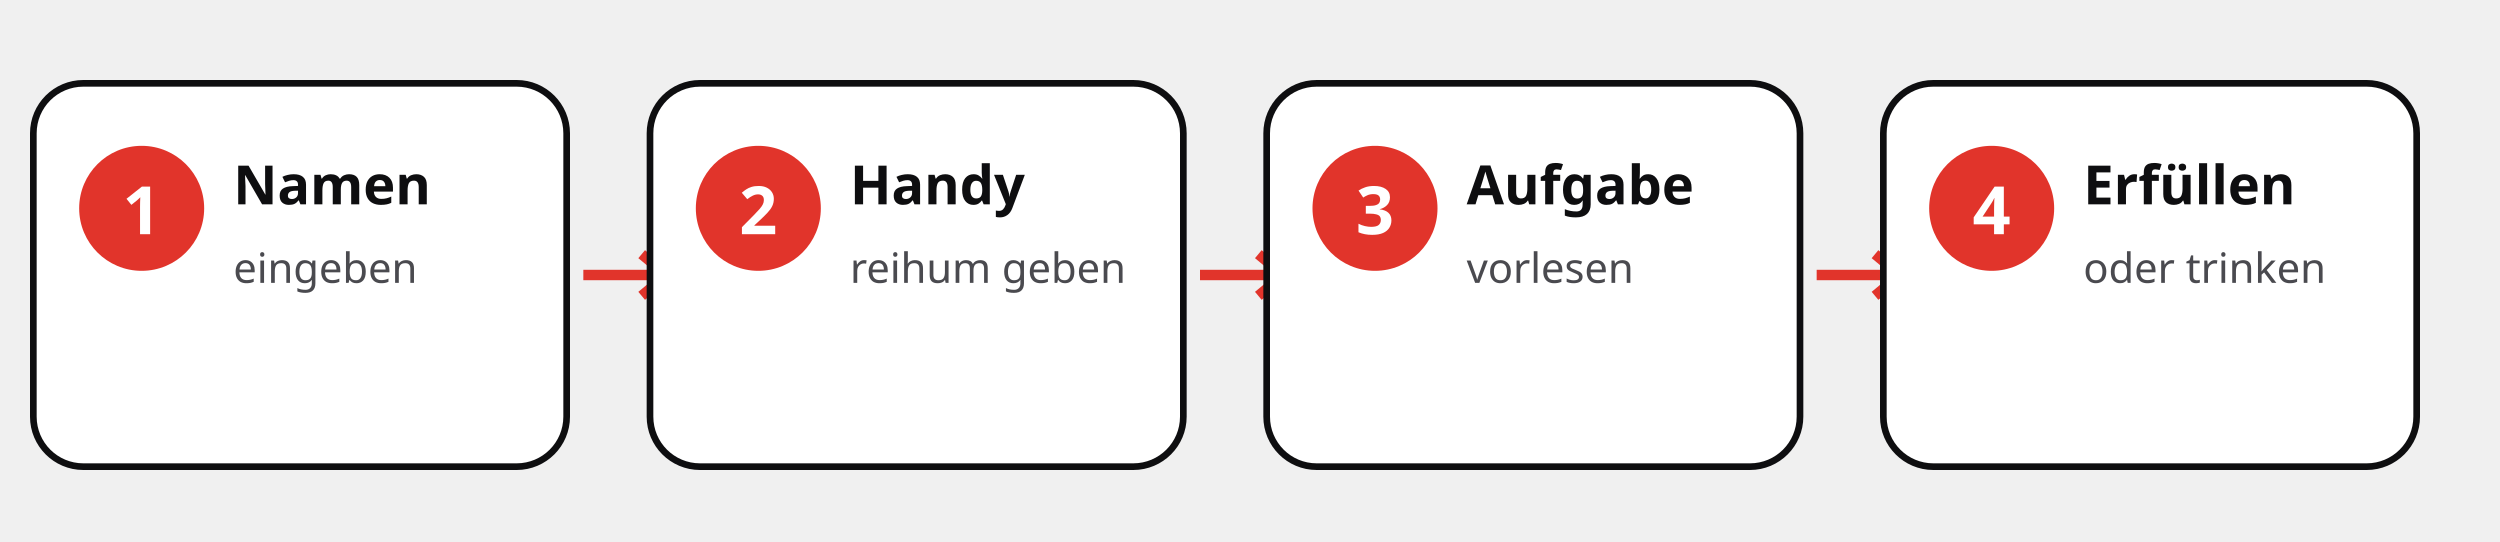
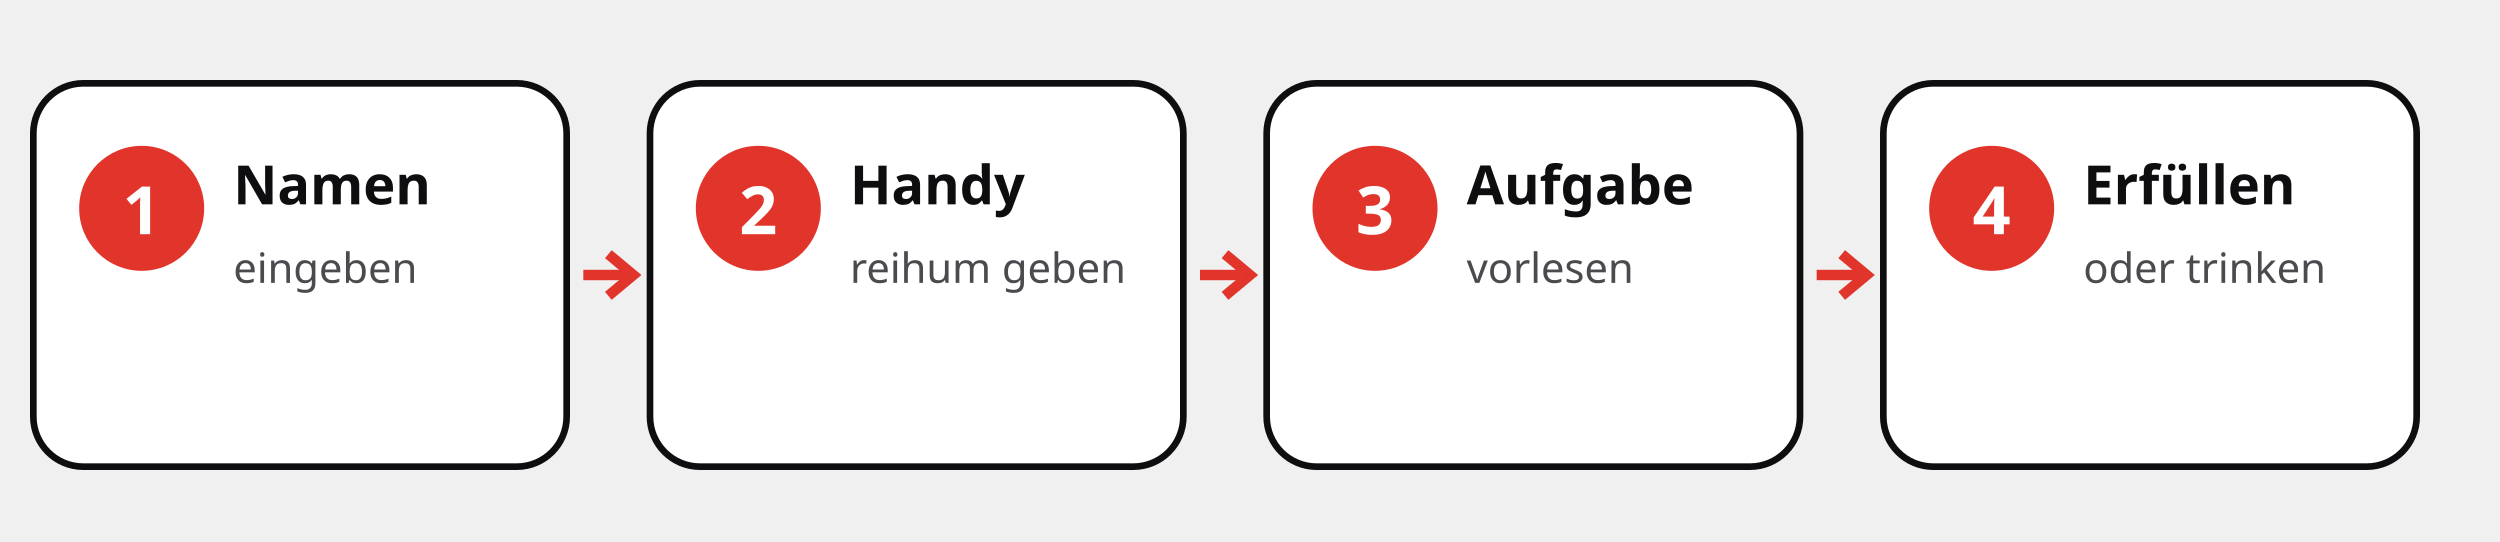
- <svg xmlns="http://www.w3.org/2000/svg" viewBox="0 0 600 130" role="img" aria-label="Picolo Ablauf in vier Schritten: App öffnen und Namen eingeben, das Handy reihum geben, die angezeigte Aufgabe vorlesen und die Challenge erfüllen oder trinken.">
+ <svg xmlns="http://www.w3.org/2000/svg" viewBox="0 0 600 130" role="img" aria-label="Picolo Ablauf in vier Schritten: 1. Namen (eingeben); 2. Handy (reihum geben); 3. Aufgabe (vorlesen); 4. Erfüllen (oder trinken).">
  <rect x="8" y="20" width="128" height="92" rx="12" fill="#fff" stroke="#0E0E10" stroke-width="1.6" />
  <circle cx="34" cy="50" r="15" fill="#E1342B" />
  <text x="34" y="50" text-anchor="middle" dominant-baseline="central" font-family="sans-serif" font-size="16" font-weight="700" fill="#fff">1</text>
-   <text x="56" y="44" text-anchor="start" dominant-baseline="central" font-family="sans-serif" font-size="13" font-weight="700" fill="#0E0E10">Namen</text>
-   <text x="56" y="64" text-anchor="start" dominant-baseline="central" font-family="sans-serif" font-size="10" font-weight="400" fill="#4A4A4F">eingeben</text>
-   <polyline points="140,66 160,66" fill="none" stroke="#E1342B" stroke-width="2.5" />
-   <polyline points="154,61 160,66 154,71" fill="none" stroke="#E1342B" stroke-width="2.5" />
+   <text x="56" y="44" dominant-baseline="central" font-family="sans-serif" font-size="13" font-weight="700" fill="#0E0E10">Namen</text>
+   <text x="56" y="64" dominant-baseline="central" font-family="sans-serif" font-size="10" fill="#4A4A4F">eingeben</text>
  <rect x="156" y="20" width="128" height="92" rx="12" fill="#fff" stroke="#0E0E10" stroke-width="1.6" />
  <circle cx="182" cy="50" r="15" fill="#E1342B" />
  <text x="182" y="50" text-anchor="middle" dominant-baseline="central" font-family="sans-serif" font-size="16" font-weight="700" fill="#fff">2</text>
-   <text x="204" y="44" text-anchor="start" dominant-baseline="central" font-family="sans-serif" font-size="13" font-weight="700" fill="#0E0E10">Handy</text>
-   <text x="204" y="64" text-anchor="start" dominant-baseline="central" font-family="sans-serif" font-size="10" font-weight="400" fill="#4A4A4F">reihum geben</text>
-   <polyline points="288,66 308,66" fill="none" stroke="#E1342B" stroke-width="2.5" />
-   <polyline points="302,61 308,66 302,71" fill="none" stroke="#E1342B" stroke-width="2.5" />
+   <text x="204" y="44" dominant-baseline="central" font-family="sans-serif" font-size="13" font-weight="700" fill="#0E0E10">Handy</text>
+   <text x="204" y="64" dominant-baseline="central" font-family="sans-serif" font-size="10" fill="#4A4A4F">reihum geben</text>
  <rect x="304" y="20" width="128" height="92" rx="12" fill="#fff" stroke="#0E0E10" stroke-width="1.6" />
  <circle cx="330" cy="50" r="15" fill="#E1342B" />
  <text x="330" y="50" text-anchor="middle" dominant-baseline="central" font-family="sans-serif" font-size="16" font-weight="700" fill="#fff">3</text>
-   <text x="352" y="44" text-anchor="start" dominant-baseline="central" font-family="sans-serif" font-size="13" font-weight="700" fill="#0E0E10">Aufgabe</text>
-   <text x="352" y="64" text-anchor="start" dominant-baseline="central" font-family="sans-serif" font-size="10" font-weight="400" fill="#4A4A4F">vorlesen</text>
-   <polyline points="436,66 456,66" fill="none" stroke="#E1342B" stroke-width="2.5" />
-   <polyline points="450,61 456,66 450,71" fill="none" stroke="#E1342B" stroke-width="2.5" />
+   <text x="352" y="44" dominant-baseline="central" font-family="sans-serif" font-size="13" font-weight="700" fill="#0E0E10">Aufgabe</text>
+   <text x="352" y="64" dominant-baseline="central" font-family="sans-serif" font-size="10" fill="#4A4A4F">vorlesen</text>
  <rect x="452" y="20" width="128" height="92" rx="12" fill="#fff" stroke="#0E0E10" stroke-width="1.6" />
  <circle cx="478" cy="50" r="15" fill="#E1342B" />
  <text x="478" y="50" text-anchor="middle" dominant-baseline="central" font-family="sans-serif" font-size="16" font-weight="700" fill="#fff">4</text>
-   <text x="500" y="44" text-anchor="start" dominant-baseline="central" font-family="sans-serif" font-size="13" font-weight="700" fill="#0E0E10">Erfüllen</text>
-   <text x="500" y="64" text-anchor="start" dominant-baseline="central" font-family="sans-serif" font-size="10" font-weight="400" fill="#4A4A4F">oder trinken</text>
+   <text x="500" y="44" dominant-baseline="central" font-family="sans-serif" font-size="13" font-weight="700" fill="#0E0E10">Erfüllen</text>
+   <text x="500" y="64" dominant-baseline="central" font-family="sans-serif" font-size="10" fill="#4A4A4F">oder trinken</text>
+   <polyline points="140,66 150,66" fill="none" stroke="#E1342B" stroke-width="2.5" />
+   <polyline points="146,61 152,66 146,71" fill="none" stroke="#E1342B" stroke-width="2.5" />
+   <polyline points="288,66 298,66" fill="none" stroke="#E1342B" stroke-width="2.5" />
+   <polyline points="294,61 300,66 294,71" fill="none" stroke="#E1342B" stroke-width="2.5" />
+   <polyline points="436,66 446,66" fill="none" stroke="#E1342B" stroke-width="2.5" />
+   <polyline points="442,61 448,66 442,71" fill="none" stroke="#E1342B" stroke-width="2.5" />
</svg>
